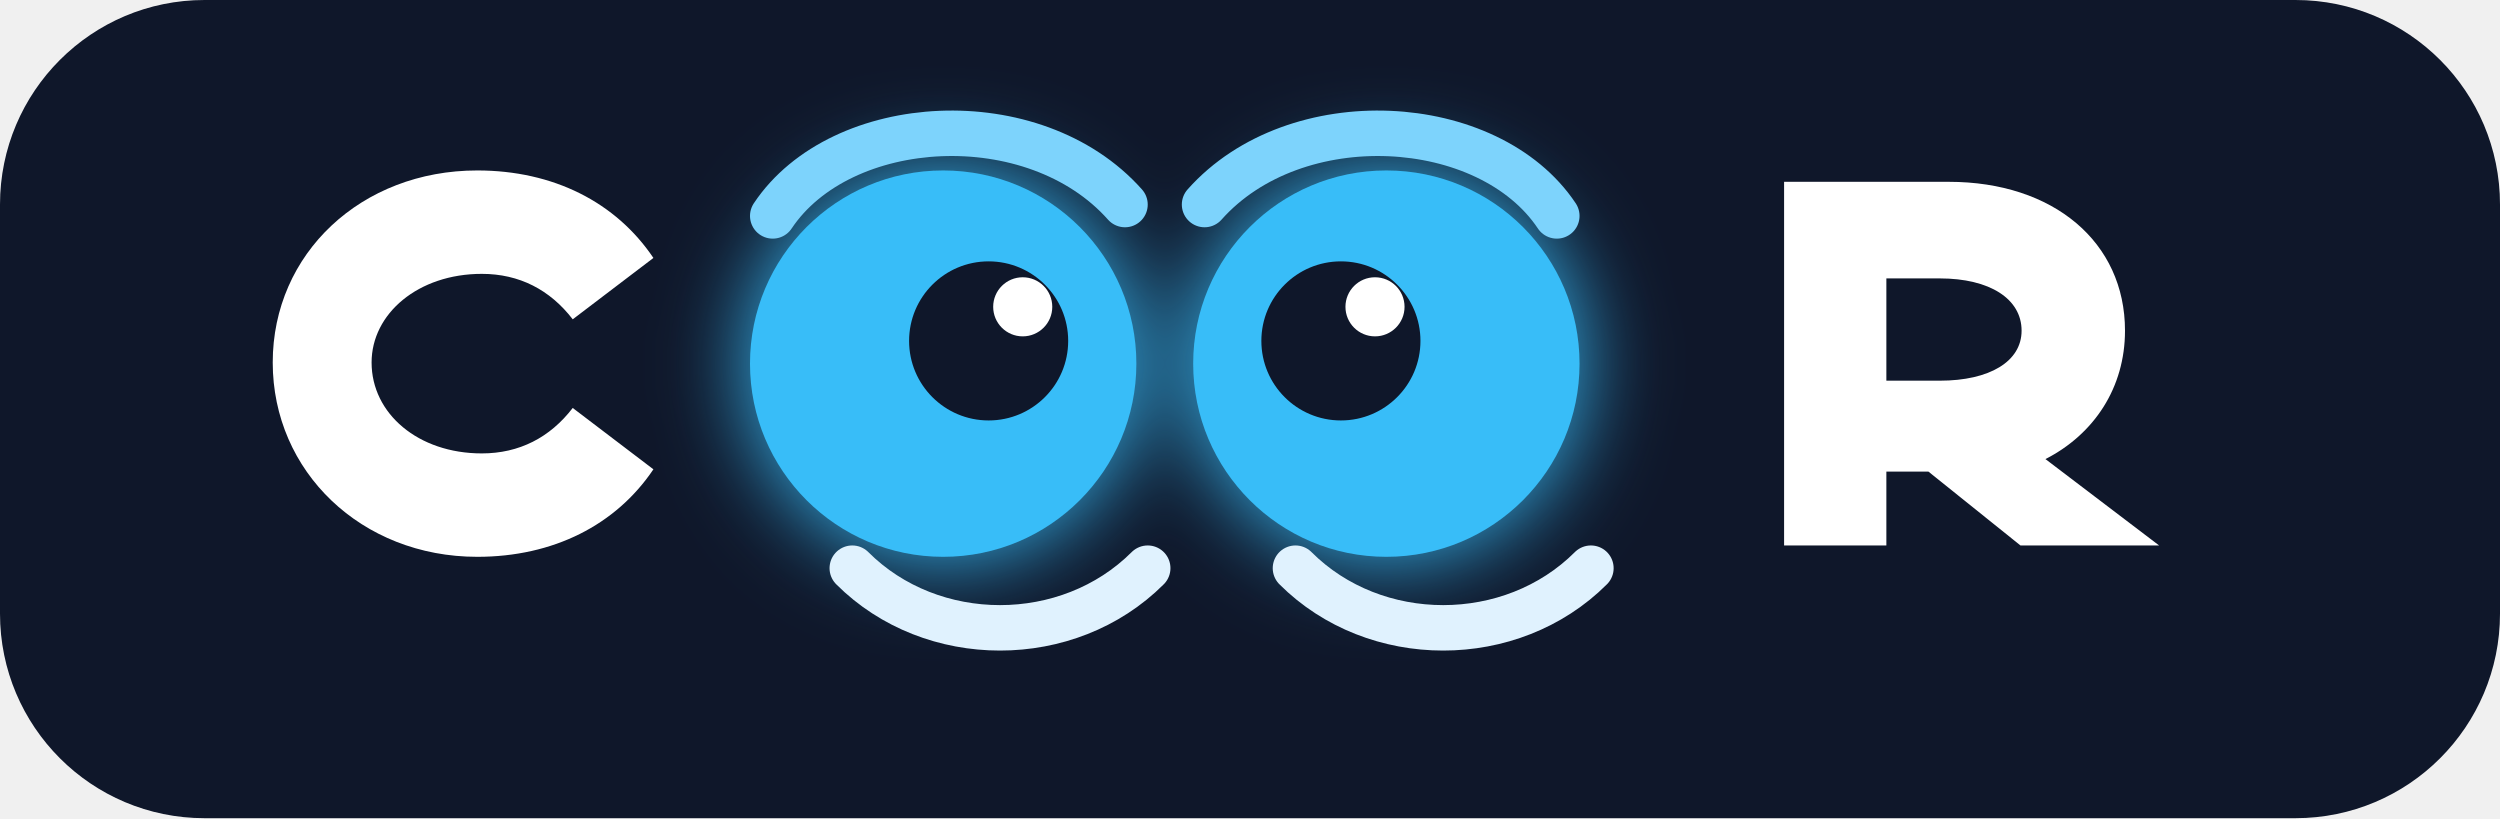
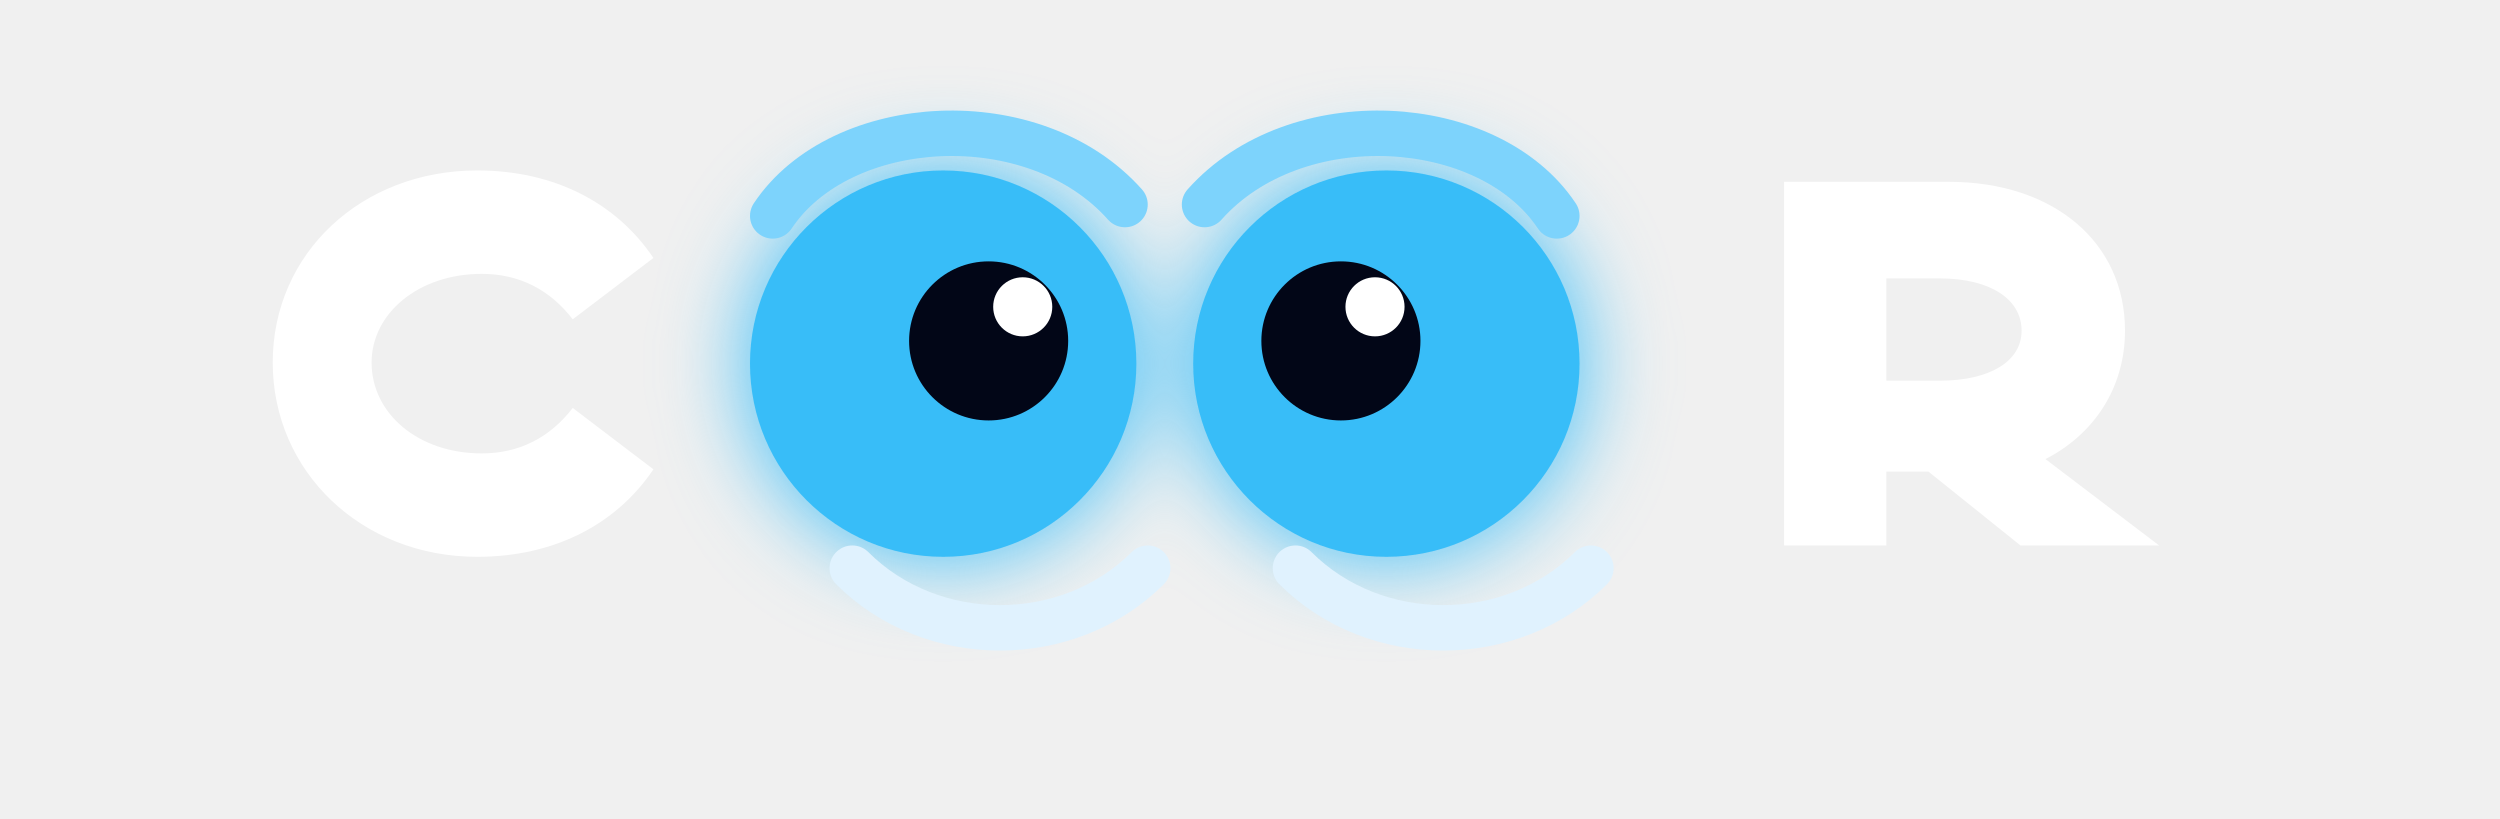
<svg xmlns="http://www.w3.org/2000/svg" width="220" height="72" viewBox="0 0 220 72" fill="none" role="img" aria-label="Coor logo">
-   <rect width="220" height="72" rx="18" fill="#0F172A" />
  <path d="M42 49C31.8 49 24 41.5 24 31.9C24 22.3 31.8 15 42 15C48.7 15 54.2 17.8 57.5 22.7L50.4 28.1C48.4 25.5 45.7 24.1 42.4 24.1C36.8 24.1 32.7 27.6 32.7 31.9C32.7 36.4 36.8 39.9 42.4 39.9C45.7 39.9 48.4 38.5 50.4 35.9L57.5 41.3C54.2 46.2 48.7 49 42 49Z" fill="white" />
  <g filter="url(#glow)">
    <circle cx="83" cy="32" r="17" fill="#38BDF8" />
    <circle cx="122" cy="32" r="17" fill="#38BDF8" />
  </g>
-   <circle cx="87" cy="30" r="7" fill="#0F172A" />
-   <circle cx="118" cy="30" r="7" fill="#0F172A" />
+   <circle cx="87" cy="30" r="7" fill="#020617" />
+   <circle cx="118" cy="30" r="7" fill="#020617" />
  <circle cx="90" cy="27" r="2.6" fill="white" />
  <circle cx="121" cy="27" r="2.6" fill="white" />
  <path d="M75 50C82 57 94 57 101 50" stroke="#E0F2FE" stroke-width="4" stroke-linecap="round" />
  <path d="M114 50C121 57 133 57 140 50" stroke="#E0F2FE" stroke-width="4" stroke-linecap="round" />
  <path d="M157 48V16H171.5C180.7 16 187 21.3 187 29.1C187 34.1 184.3 38.2 180 40.4L190 48H177.8L169.7 41.5H166V48H157ZM166 33.5H170.7C175.1 33.5 177.9 31.8 177.9 29.1C177.9 26.3 175.1 24.5 170.7 24.5H166V33.5Z" fill="white" />
  <path d="M68 19C74 10 91 9 99 18" stroke="#7DD3FC" stroke-width="4" stroke-linecap="round" />
  <path d="M106 18C114 9 131 10 137 19" stroke="#7DD3FC" stroke-width="4" stroke-linecap="round" />
  <defs>
    <filter id="glow" x="52" y="1" width="101" height="62" filterUnits="userSpaceOnUse" color-interpolation-filters="sRGB">
      <feGaussianBlur stdDeviation="4" result="blur" />
      <feMerge>
        <feMergeNode in="blur" />
        <feMergeNode in="SourceGraphic" />
      </feMerge>
    </filter>
  </defs>
</svg>
